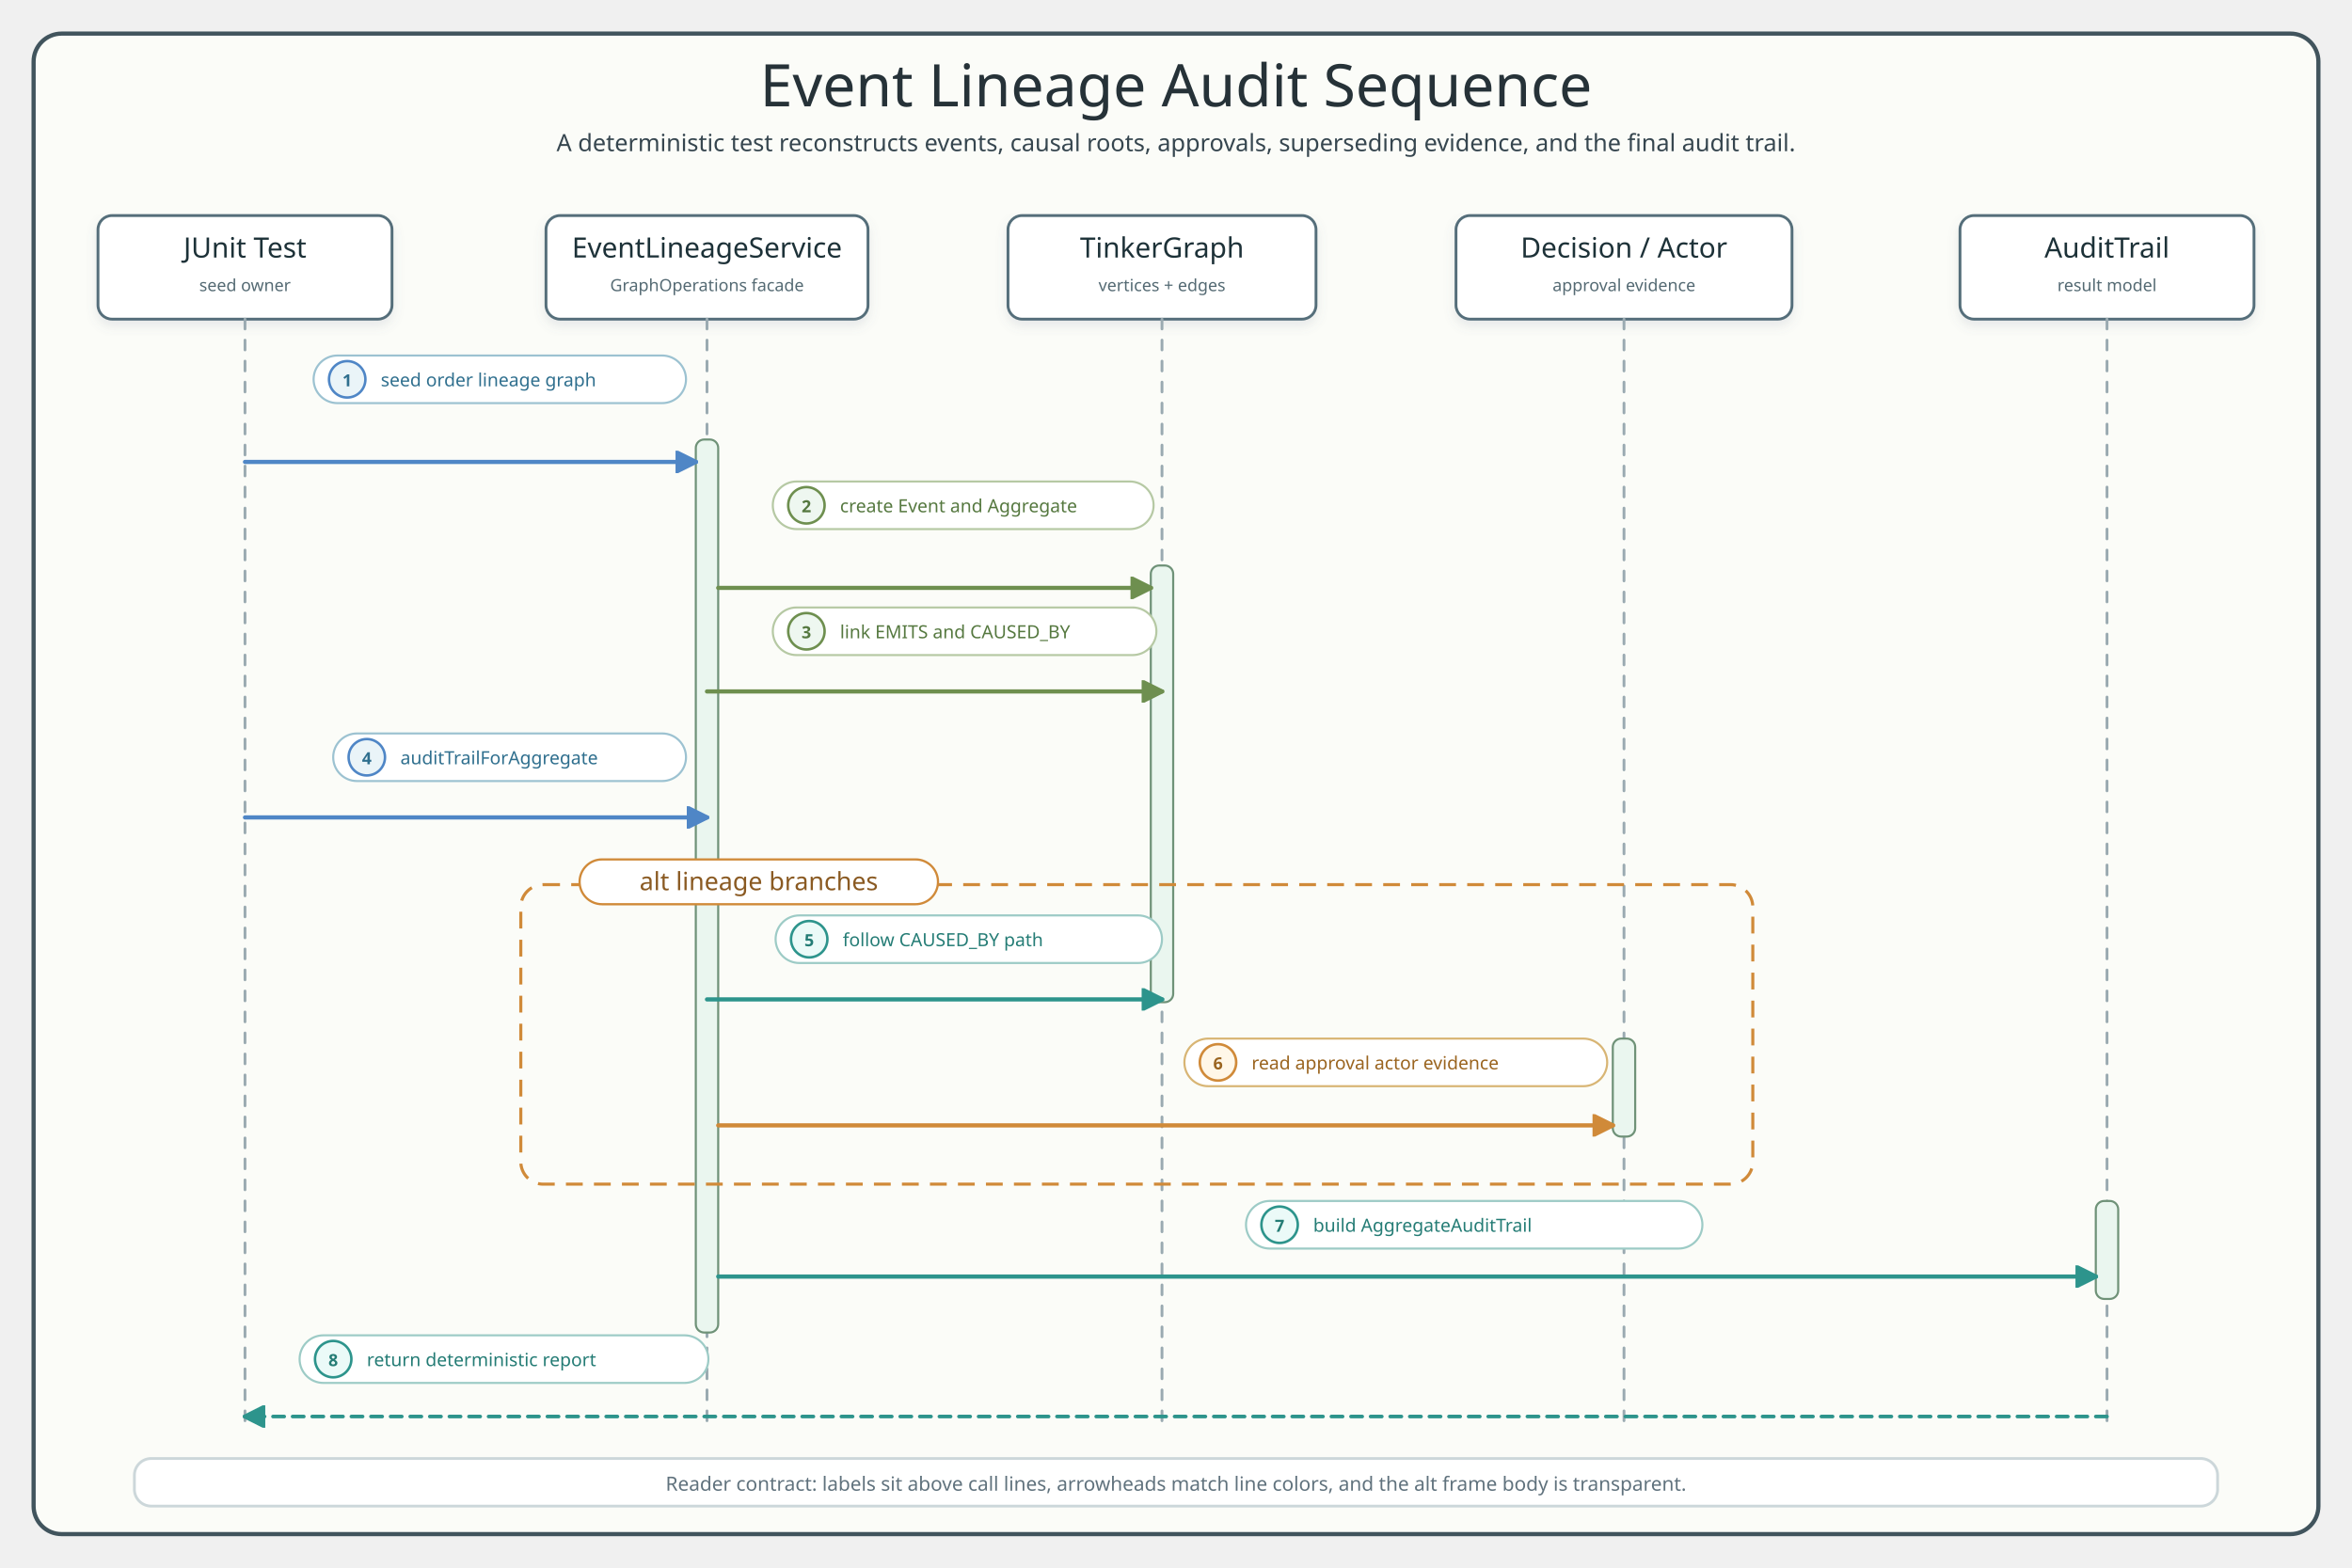
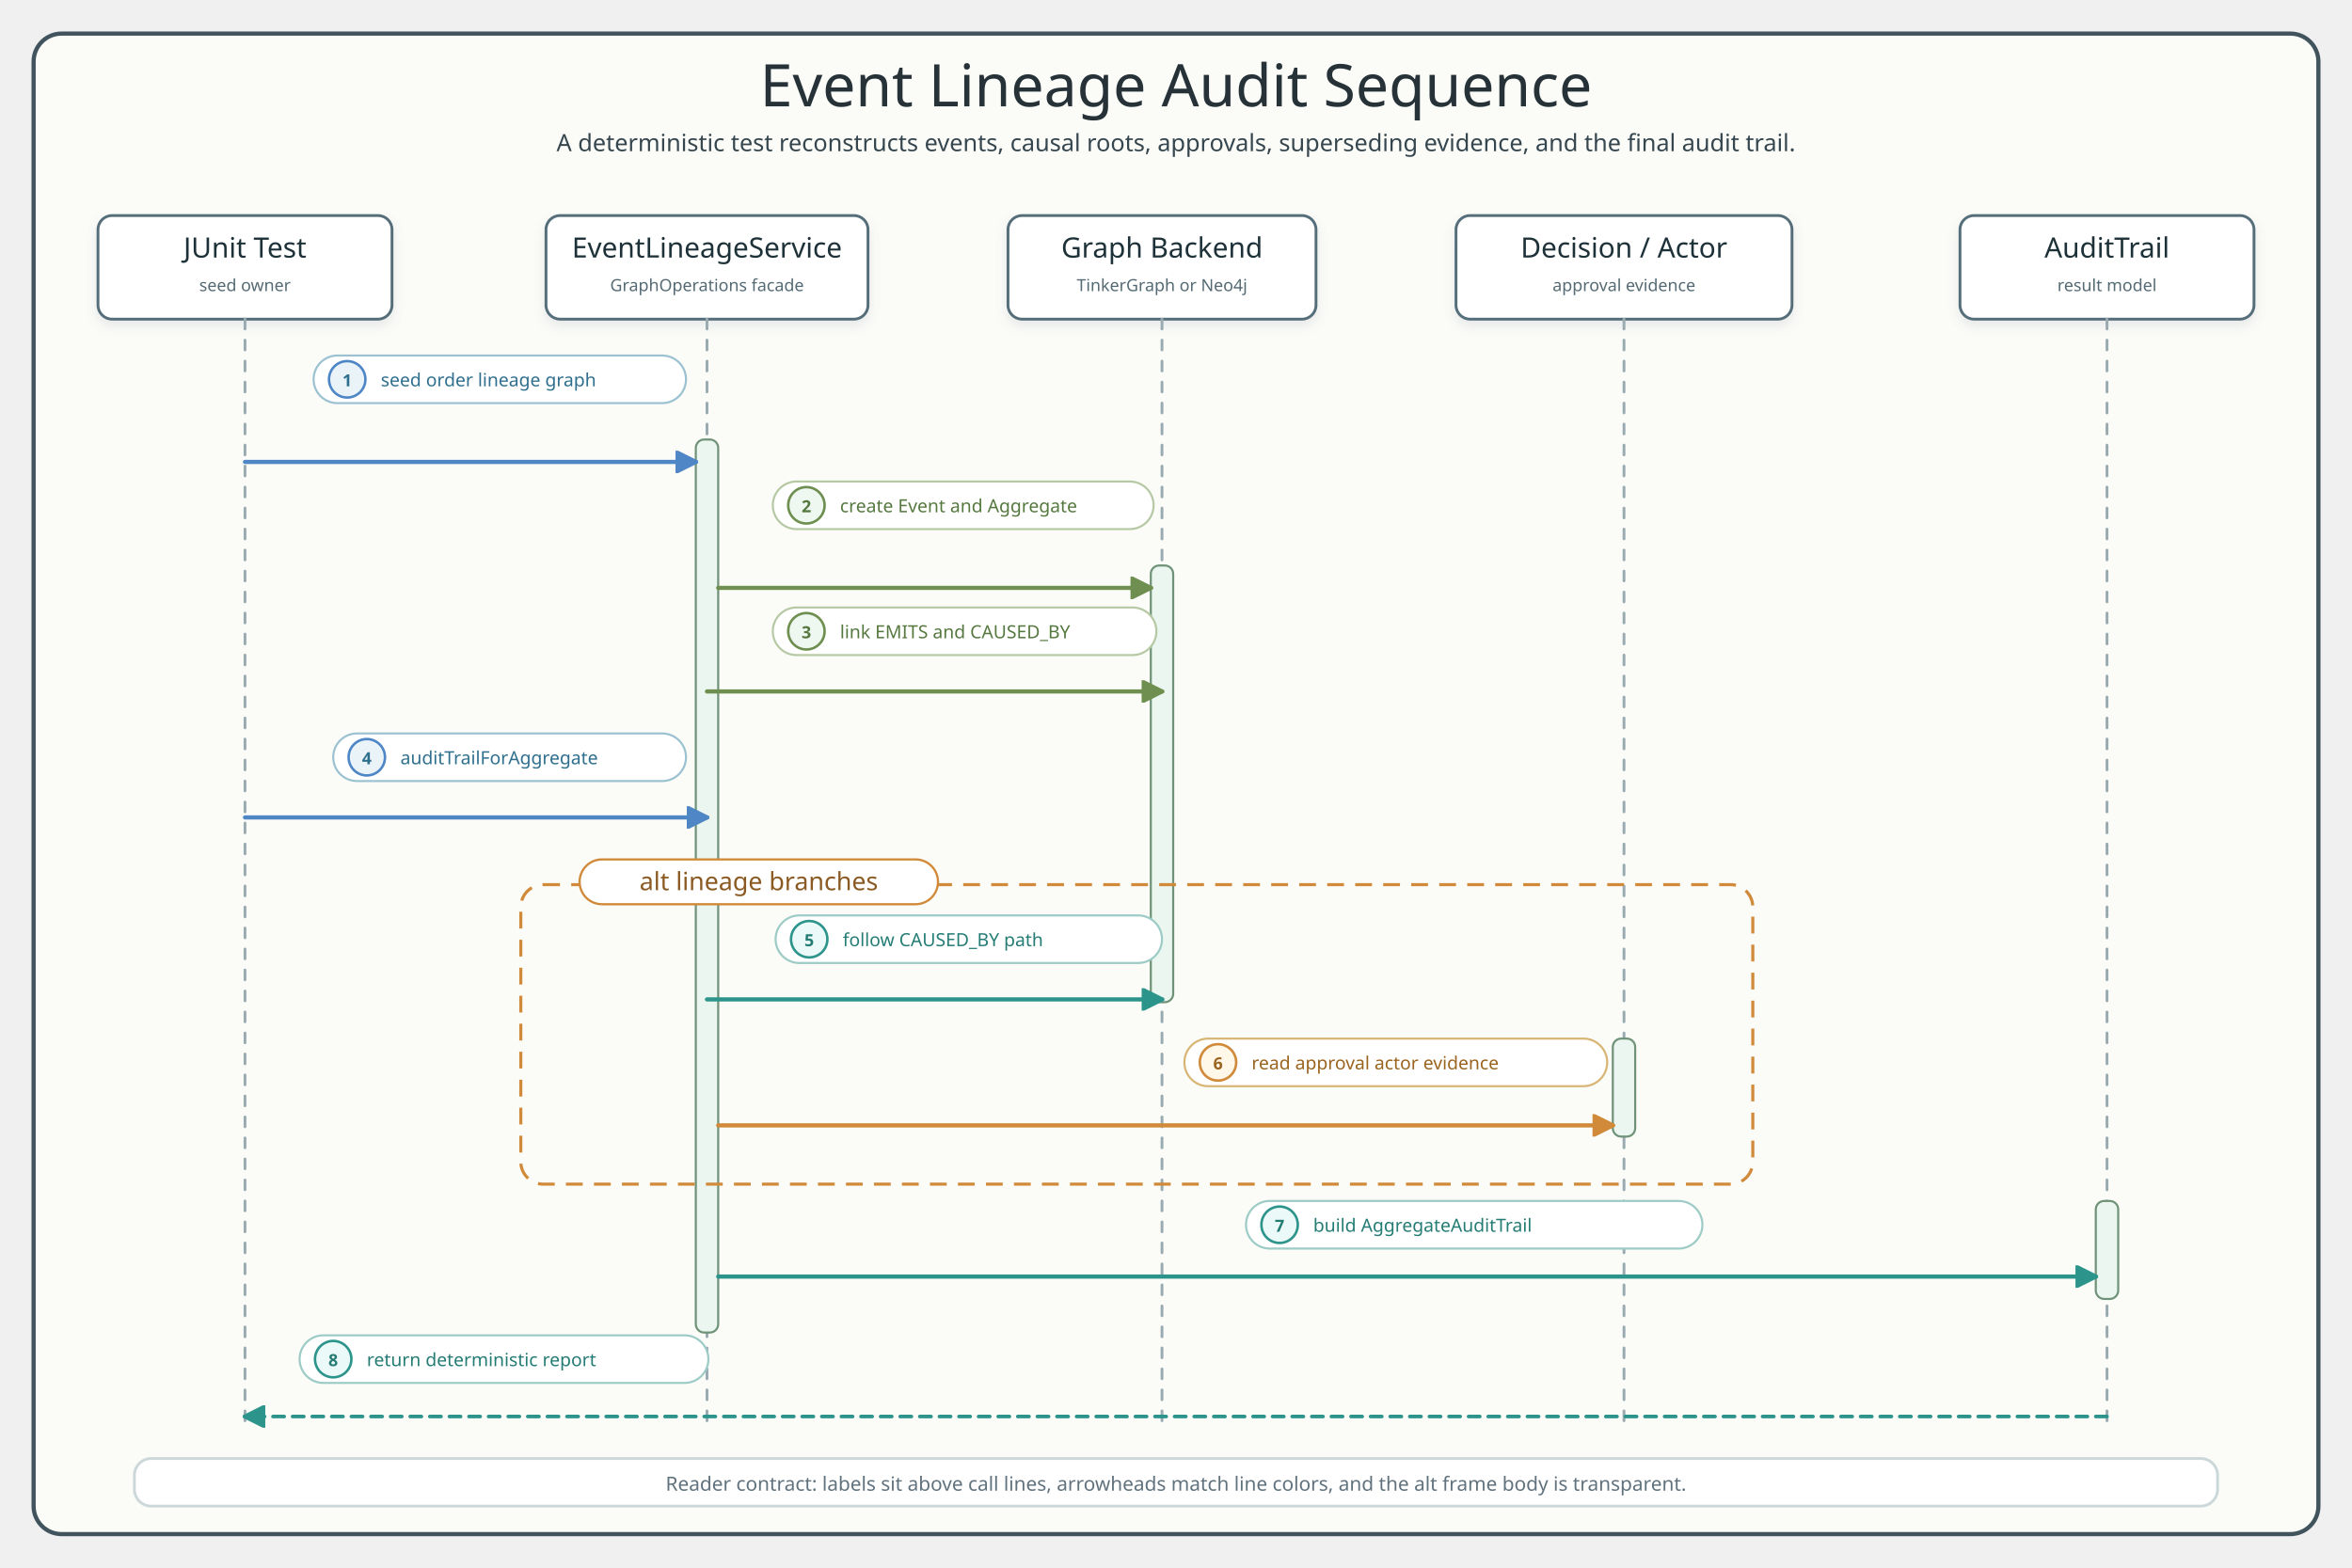
<svg xmlns="http://www.w3.org/2000/svg" width="1680" height="1120" viewBox="0 0 1680 1120" role="img" aria-labelledby="title desc">
  <defs>
    <filter id="shadow" x="-8%" y="-8%" width="116%" height="124%">
      <feDropShadow dx="0" dy="4" stdDeviation="4" flood-color="#64748B" flood-opacity="0.14" />
    </filter>
    <style>
      .title{font-family:"Architects Daughter";font-size:42px;fill:#263238}.subtitle,.message,.footer,.role{font-family:"Comic Mono";fill:#36464F}.subtitle{font-size:17px}.participant{font-family:"Architects Daughter";font-size:20px;fill:#1F3138}.role{font-size:12px;fill:#546A73}.message{font-size:13px}.footer{font-size:14px;fill:#60727D}.frame{fill:#FBFCF8;stroke:#41545D;stroke-width:3}.box{fill:#FFFFFF;stroke:#546E7A;stroke-width:2}.lifeline{stroke:#9AAAB1;stroke-width:2;stroke-dasharray:7 8;stroke-linecap:round}.activation{fill:#EAF6EF;stroke:#6F9278;stroke-width:1.5}.call,.return{fill:none;stroke-width:3;stroke-linecap:round;stroke-linejoin:round}.normal{stroke:#4F86C6;marker-end:url(#seq-blue)}.state{stroke:#2D948C;marker-end:url(#seq-teal)}.fair{stroke:#6E8F4F;marker-end:url(#seq-green)}.branchCall{stroke:#D08A39;marker-end:url(#seq-amber)}.return{stroke:#2D948C;stroke-width:2.6;stroke-dasharray:8 6;marker-end:url(#seq-teal)}.labelPill{fill:#FFFFFF;stroke:#D7E0E4;stroke-width:1.5}.blueLabel{stroke:#9CC2D1}.tealLabel{stroke:#9DCBC6}.greenLabel{stroke:#B6C9A4}.amberLabel{stroke:#D8B574}.badge{stroke-width:1.8}.blueBadge{fill:#EAF4F8;stroke:#4F86C6}.tealBadge{fill:#EBFAF8;stroke:#2D948C}.greenBadge{fill:#EEF7F0;stroke:#6E8F4F}.amberBadge{fill:#FFF7E8;stroke:#D08A39}.badgeText{font-family:"Comic Mono";font-size:12px;font-weight:700}.blueText{fill:#2F6F8E}.tealText{fill:#247C75}.greenText{fill:#55783F}.amberText{fill:#9A641F}.alt{fill:none;stroke:#D08A39;stroke-width:2.2;stroke-dasharray:12 8}.branch{fill:#FFFFFF;stroke:#D08A39;stroke-width:1.6}.branchText{font-family:"Architects Daughter";font-size:18px;fill:#8A5A22}
    </style>
    <marker id="seq-blue" viewBox="0 0 10 10" markerWidth="16" markerHeight="16" refX="9" refY="5" orient="auto" markerUnits="userSpaceOnUse">
      <path d="M 0 0 L 10 5 L 0 10 Z" fill="#4F86C6" stroke="#4F86C6" stroke-dasharray="none" style="stroke-dasharray:none" stroke-linecap="round" stroke-linejoin="round" />
    </marker>
    <marker id="seq-teal" viewBox="0 0 10 10" markerWidth="16" markerHeight="16" refX="9" refY="5" orient="auto" markerUnits="userSpaceOnUse">
      <path d="M 0 0 L 10 5 L 0 10 Z" fill="#2D948C" stroke="#2D948C" stroke-dasharray="none" style="stroke-dasharray:none" stroke-linecap="round" stroke-linejoin="round" />
    </marker>
    <marker id="seq-green" viewBox="0 0 10 10" markerWidth="16" markerHeight="16" refX="9" refY="5" orient="auto" markerUnits="userSpaceOnUse">
      <path d="M 0 0 L 10 5 L 0 10 Z" fill="#6E8F4F" stroke="#6E8F4F" stroke-dasharray="none" style="stroke-dasharray:none" stroke-linecap="round" stroke-linejoin="round" />
    </marker>
    <marker id="seq-amber" viewBox="0 0 10 10" markerWidth="16" markerHeight="16" refX="9" refY="5" orient="auto" markerUnits="userSpaceOnUse">
      <path d="M 0 0 L 10 5 L 0 10 Z" fill="#D08A39" stroke="#D08A39" stroke-dasharray="none" style="stroke-dasharray:none" stroke-linecap="round" stroke-linejoin="round" />
    </marker>
  </defs>
  <rect x="24" y="24" width="1632" height="1072" rx="20" class="frame" />
  <text x="840" y="76" text-anchor="middle" class="title">Event Lineage Audit Sequence</text>
  <text x="840" y="108" text-anchor="middle" class="subtitle">A deterministic test reconstructs events, causal roots, approvals, superseding evidence, and the final audit trail.</text>
  <g filter="url(#shadow)">
    <rect x="70" y="154" width="210" height="74" rx="10" class="box" />
    <text x="175" y="184" text-anchor="middle" class="participant">JUnit Test</text>
    <text x="175" y="208" text-anchor="middle" class="role">seed owner</text>
  </g>
  <g filter="url(#shadow)">
    <rect x="390" y="154" width="230" height="74" rx="10" class="box" />
    <text x="505" y="184" text-anchor="middle" class="participant">EventLineageService</text>
    <text x="505" y="208" text-anchor="middle" class="role">GraphOperations facade</text>
  </g>
  <g filter="url(#shadow)">
    <rect x="720" y="154" width="220" height="74" rx="10" class="box" />
-     <text x="830" y="184" text-anchor="middle" class="participant">TinkerGraph</text>
-     <text x="830" y="208" text-anchor="middle" class="role">vertices + edges</text>
+     <text x="830" y="184" text-anchor="middle" class="participant">Graph Backend</text>
+     <text x="830" y="208" text-anchor="middle" class="role">TinkerGraph or Neo4j</text>
  </g>
  <g filter="url(#shadow)">
    <rect x="1040" y="154" width="240" height="74" rx="10" class="box" />
    <text x="1160" y="184" text-anchor="middle" class="participant">Decision / Actor</text>
    <text x="1160" y="208" text-anchor="middle" class="role">approval evidence</text>
  </g>
  <g filter="url(#shadow)">
    <rect x="1400" y="154" width="210" height="74" rx="10" class="box" />
    <text x="1505" y="184" text-anchor="middle" class="participant">AuditTrail</text>
    <text x="1505" y="208" text-anchor="middle" class="role">result model</text>
  </g>
  <line x1="175" y1="228" x2="175" y2="1018" class="lifeline" />
  <line x1="505" y1="228" x2="505" y2="1018" class="lifeline" />
  <line x1="830" y1="228" x2="830" y2="1018" class="lifeline" />
  <line x1="1160" y1="228" x2="1160" y2="1018" class="lifeline" />
  <line x1="1505" y1="228" x2="1505" y2="1018" class="lifeline" />
  <rect class="activation" x="497" y="314" width="16" height="638" rx="6" />
  <rect class="activation" x="822" y="404" width="16" height="312" rx="6" />
  <rect class="activation" x="1152" y="742" width="16" height="70" rx="6" />
  <rect class="activation" x="1497" y="858" width="16" height="70" rx="6" />
  <rect x="224" y="254" width="266" height="34" rx="17" class="labelPill blueLabel" />
  <circle cx="248" cy="271" r="13" class="badge blueBadge" />
  <text x="248" y="276" text-anchor="middle" class="badgeText num blueText">1</text>
  <text x="272" y="276" class="message blueText">seed order lineage graph</text>
  <path data-connector="seq-1" d="M 175 330 H 497" class="call normal" />
  <rect x="552" y="344" width="272" height="34" rx="17" class="labelPill greenLabel" />
  <circle cx="576" cy="361" r="13" class="badge greenBadge" />
  <text x="576" y="366" text-anchor="middle" class="badgeText num greenText">2</text>
  <text x="600" y="366" class="message greenText">create Event and Aggregate</text>
  <path data-connector="seq-2" d="M 513 420 H 822" class="call fair" />
  <rect x="552" y="434" width="274" height="34" rx="17" class="labelPill greenLabel" />
  <circle cx="576" cy="451" r="13" class="badge greenBadge" />
  <text x="576" y="456" text-anchor="middle" class="badgeText num greenText">3</text>
  <text x="600" y="456" class="message greenText">link EMITS and CAUSED_BY</text>
  <path data-connector="seq-3" d="M 505 494 H 830" class="call fair" />
  <rect x="238" y="524" width="252" height="34" rx="17" class="labelPill blueLabel" />
  <circle cx="262" cy="541" r="13" class="badge blueBadge" />
  <text x="262" y="546" text-anchor="middle" class="badgeText num blueText">4</text>
  <text x="286" y="546" class="message blueText">auditTrailForAggregate</text>
  <path data-connector="seq-4" d="M 175 584 H 505" class="call normal" />
  <rect x="372" y="632" width="880" height="214" rx="16" class="alt" />
  <rect x="414" y="614" width="256" height="32" rx="16" class="branch" />
  <text x="542" y="636" text-anchor="middle" class="branchText">alt lineage branches</text>
  <rect x="554" y="654" width="276" height="34" rx="17" class="labelPill tealLabel" />
  <circle cx="578" cy="671" r="13" class="badge tealBadge" />
  <text x="578" y="676" text-anchor="middle" class="badgeText num tealText">5</text>
  <text x="602" y="676" class="message tealText">follow CAUSED_BY path</text>
  <path data-connector="seq-5" d="M 505 714 H 830" class="call state" />
  <rect x="846" y="742" width="302" height="34" rx="17" class="labelPill amberLabel" />
  <circle cx="870" cy="759" r="13" class="badge amberBadge" />
  <text x="870" y="764" text-anchor="middle" class="badgeText num amberText">6</text>
  <text x="894" y="764" class="message amberText">read approval actor evidence</text>
  <path data-connector="seq-6" d="M 513 804 H 1152" class="call branchCall" />
  <rect x="890" y="858" width="326" height="34" rx="17" class="labelPill tealLabel" />
  <circle cx="914" cy="875" r="13" class="badge tealBadge" />
  <text x="914" y="880" text-anchor="middle" class="badgeText num tealText">7</text>
  <text x="938" y="880" class="message tealText">build AggregateAuditTrail</text>
  <path data-connector="seq-7" d="M 513 912 H 1497" class="call state" />
  <rect x="214" y="954" width="292" height="34" rx="17" class="labelPill tealLabel" />
  <circle cx="238" cy="971" r="13" class="badge tealBadge" />
  <text x="238" y="976" text-anchor="middle" class="badgeText num tealText">8</text>
  <text x="262" y="976" class="message tealText">return deterministic report</text>
  <path data-connector="seq-8" d="M 1505 1012 H 175" class="return" />
  <rect x="96" y="1042" width="1488" height="34" rx="12" fill="#FFFFFF" stroke="#CCD7DA" stroke-width="2" />
  <text x="840" y="1065" text-anchor="middle" class="footer">Reader contract: labels sit above call lines, arrowheads match line colors, and the alt frame body is transparent.</text>
</svg>
